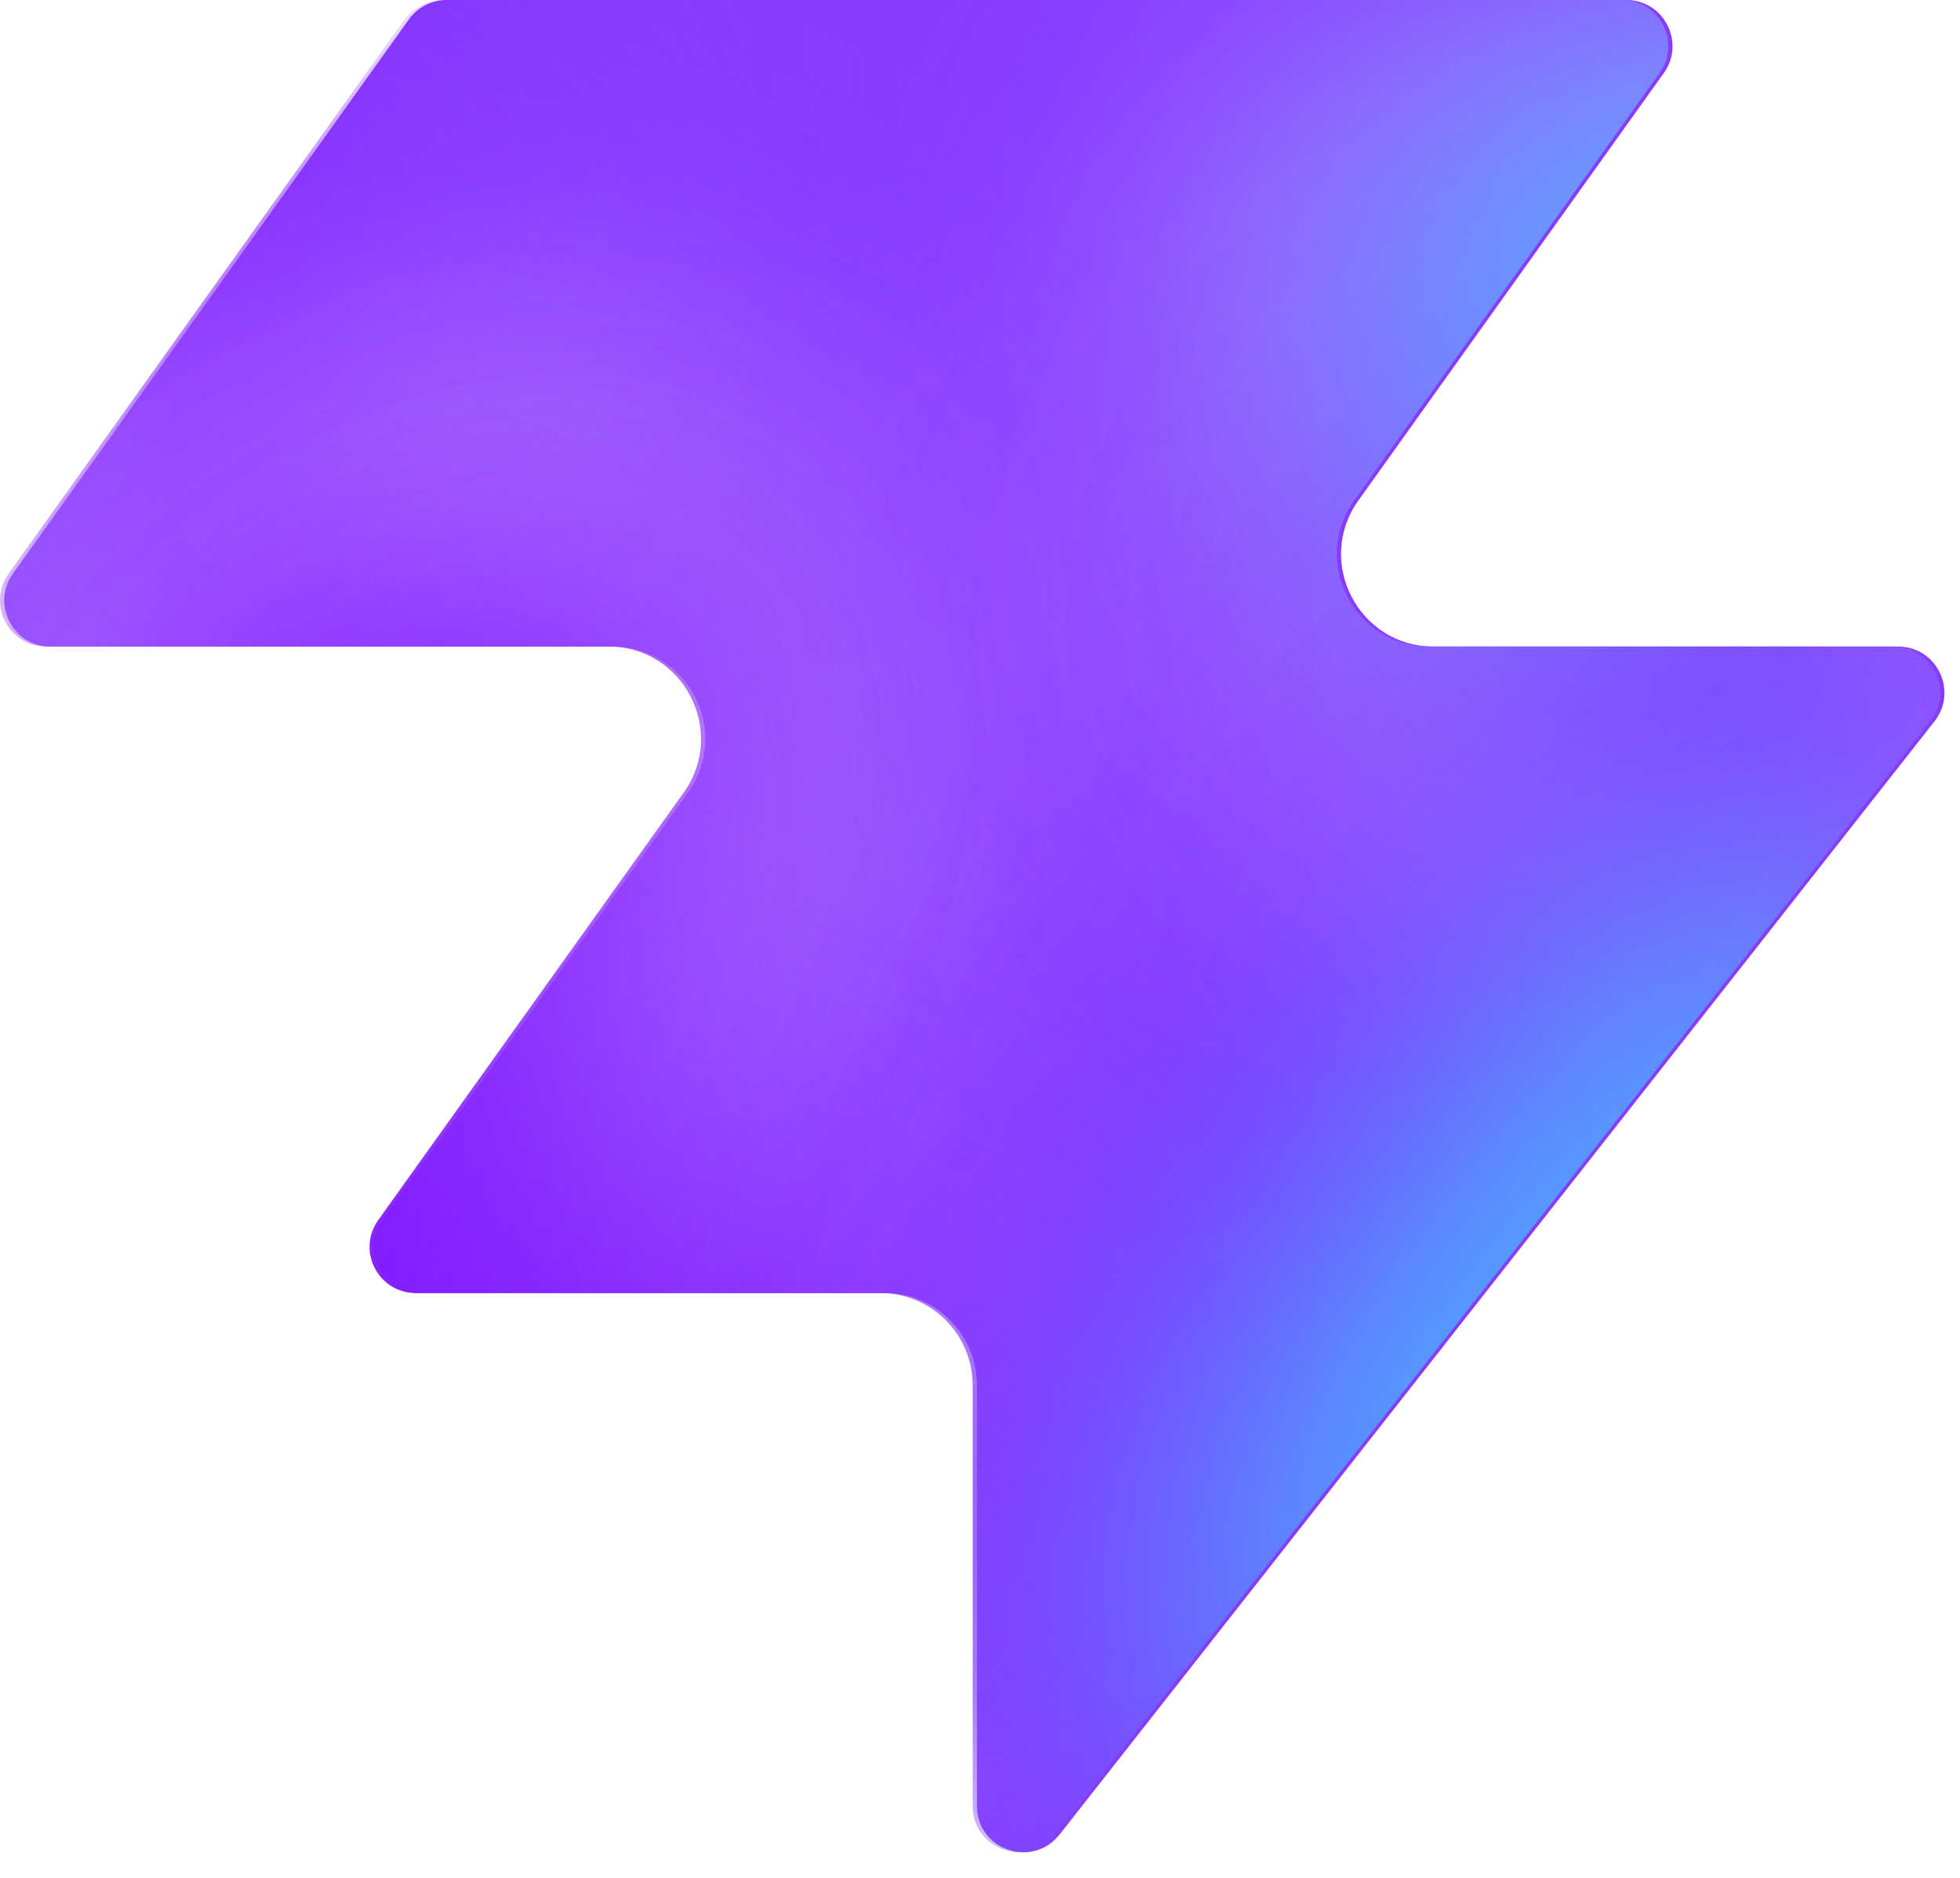
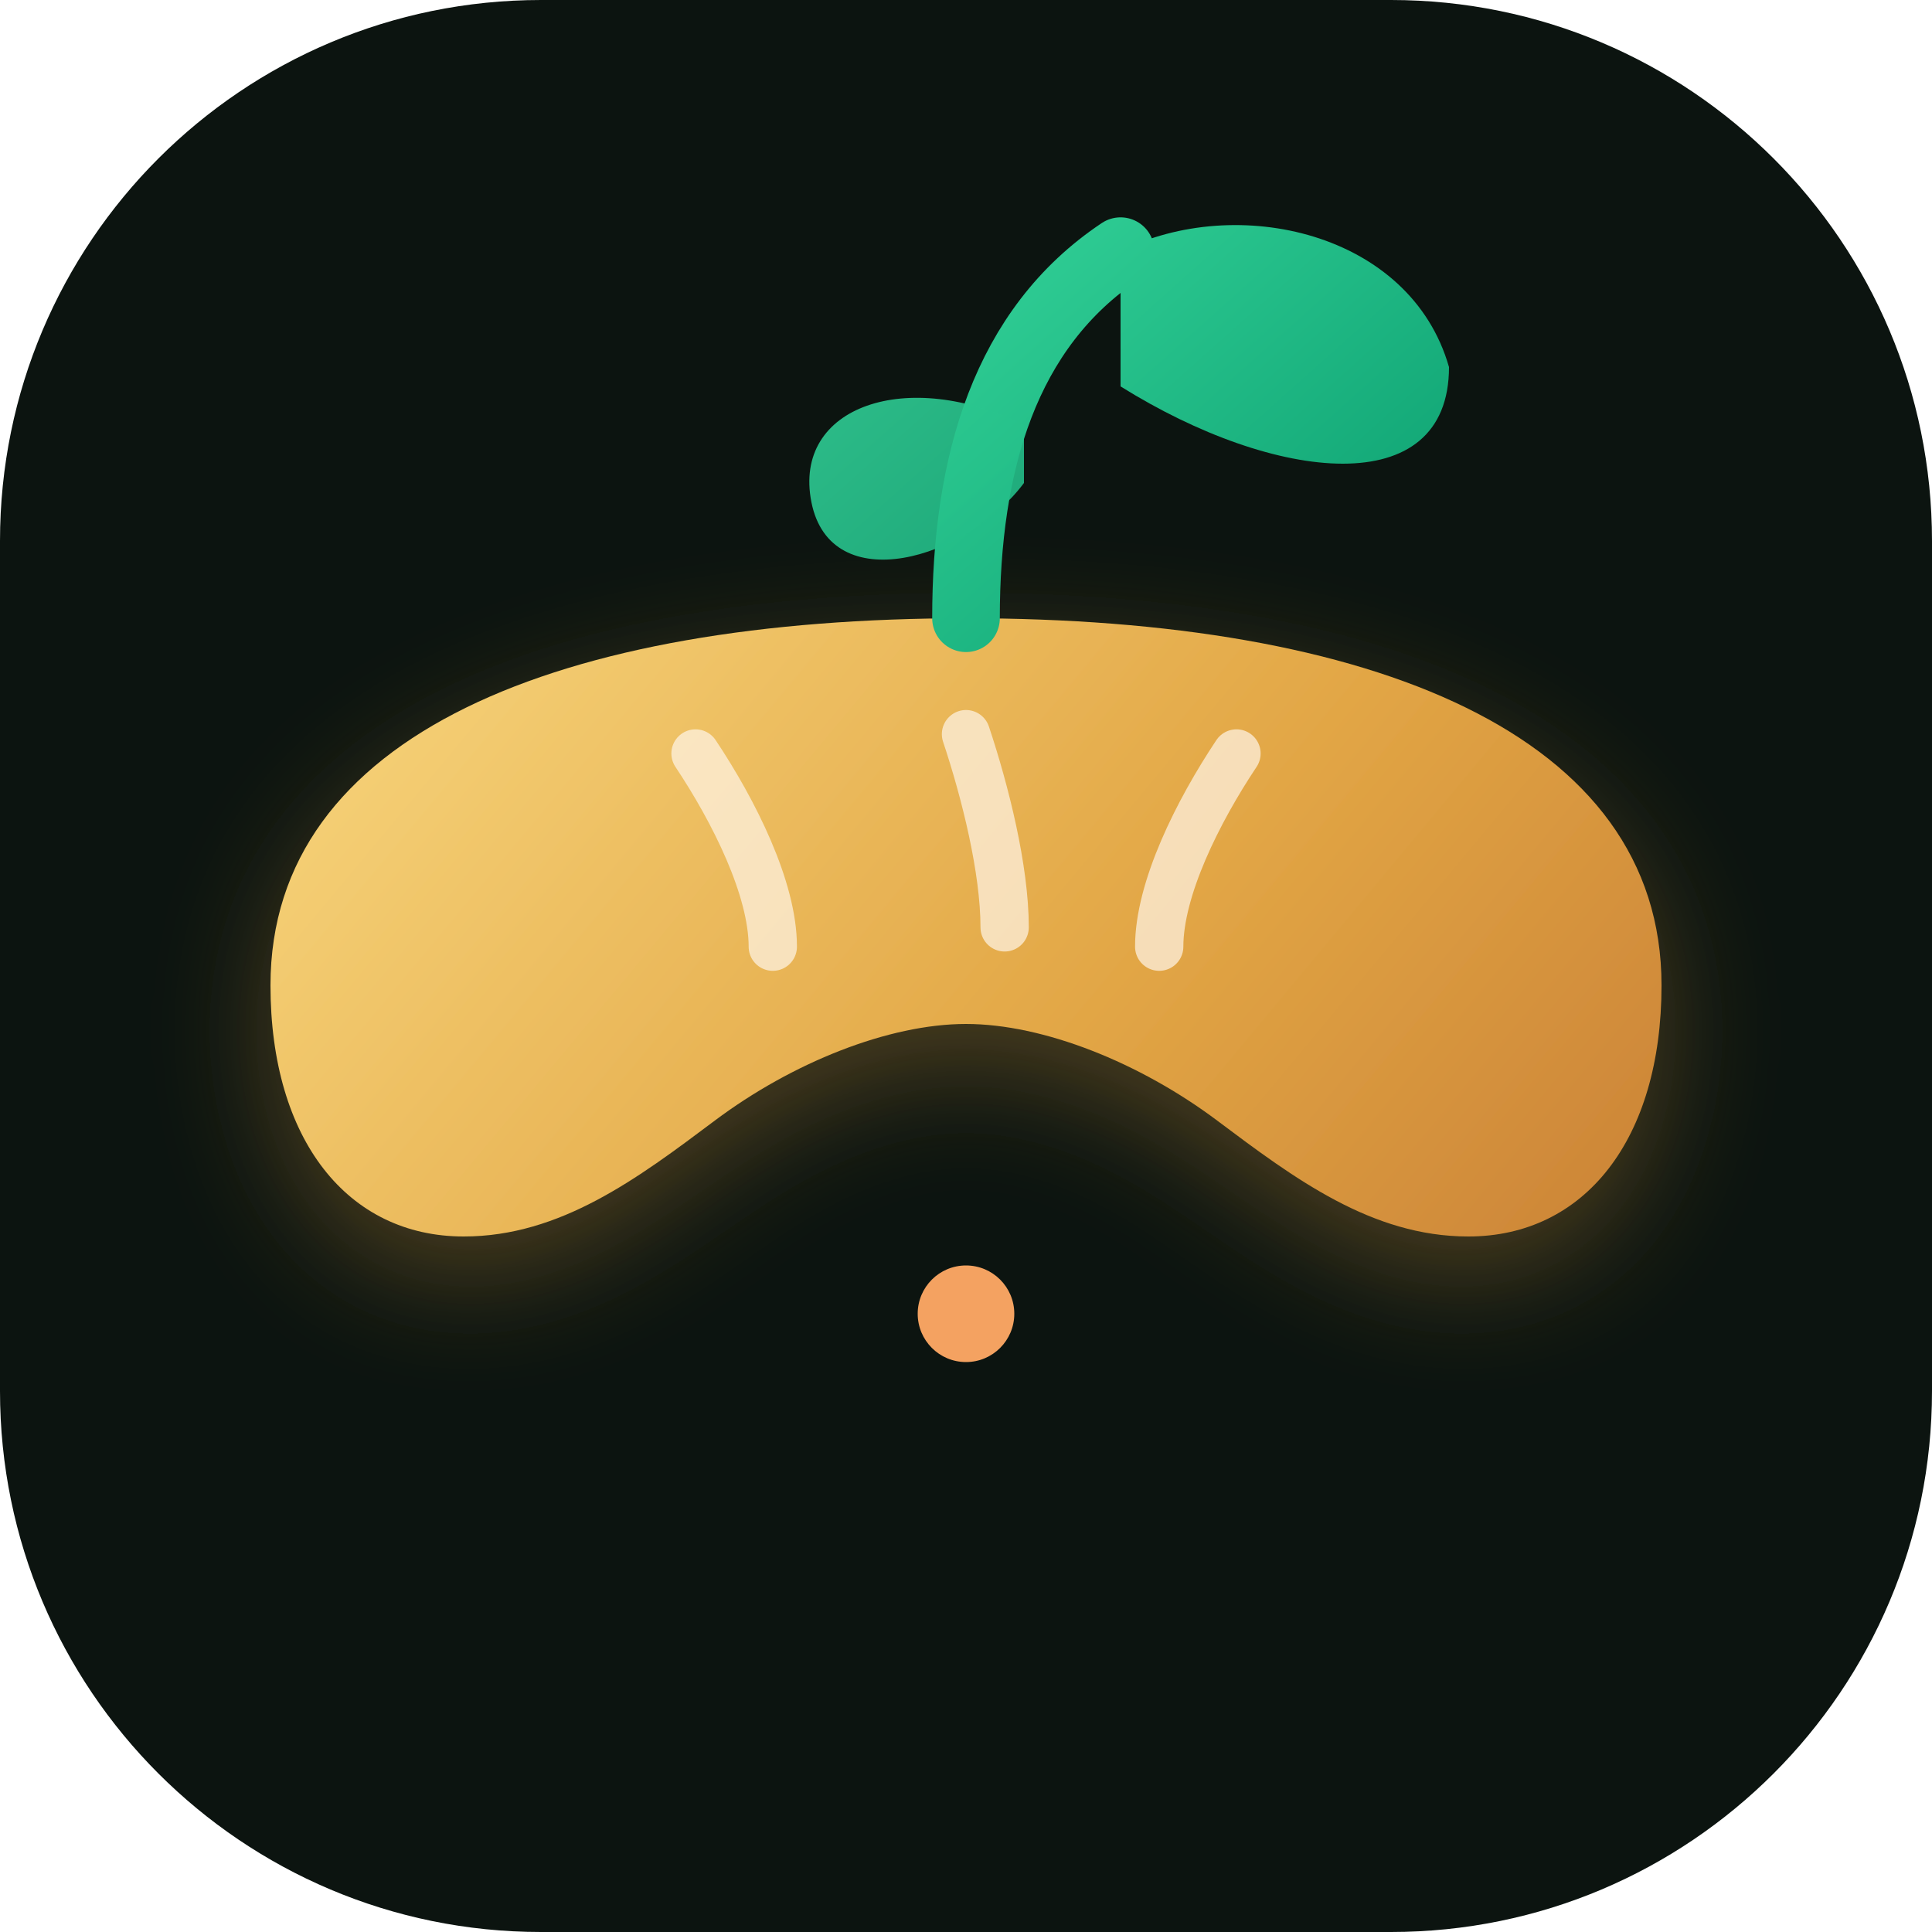
- <svg xmlns="http://www.w3.org/2000/svg" width="48" height="46" fill="none" viewBox="0 0 48 46">
-   <path fill="#863bff" d="M25.946 44.938c-.664.845-2.021.375-2.021-.698V33.937a2.26 2.26 0 0 0-2.262-2.262H10.287c-.92 0-1.456-1.04-.92-1.788l7.48-10.471c1.07-1.497 0-3.578-1.842-3.578H1.237c-.92 0-1.456-1.04-.92-1.788L10.013.474c.214-.297.556-.474.92-.474h28.894c.92 0 1.456 1.04.92 1.788l-7.48 10.471c-1.07 1.498 0 3.579 1.842 3.579h11.377c.943 0 1.473 1.088.89 1.83L25.947 44.94z" style="fill:#863bff;fill:color(display-p3 .525 .23 1);fill-opacity:1" />
-   <mask id="a" width="48" height="46" x="0" y="0" maskUnits="userSpaceOnUse" style="mask-type:alpha">
-     <path fill="#000" d="M25.842 44.938c-.664.844-2.021.375-2.021-.698V33.937a2.26 2.26 0 0 0-2.262-2.262H10.183c-.92 0-1.456-1.04-.92-1.788l7.48-10.471c1.07-1.498 0-3.579-1.842-3.579H1.133c-.92 0-1.456-1.04-.92-1.787L9.91.473c.214-.297.556-.474.92-.474h28.894c.92 0 1.456 1.04.92 1.788l-7.48 10.471c-1.07 1.498 0 3.578 1.842 3.578h11.377c.943 0 1.473 1.088.89 1.832L25.843 44.94z" style="fill:#000;fill-opacity:1" />
-   </mask>
-   <g mask="url(#a)">
-     <g filter="url(#b)">
-       <ellipse cx="5.508" cy="14.704" fill="#ede6ff" rx="5.508" ry="14.704" style="fill:#ede6ff;fill:color(display-p3 .927 .903 1);fill-opacity:1" transform="matrix(.00324 1 1 -.00324 -4.47 31.516)" />
-     </g>
-     <g filter="url(#c)">
-       <ellipse cx="10.399" cy="29.851" fill="#ede6ff" rx="10.399" ry="29.851" style="fill:#ede6ff;fill:color(display-p3 .927 .903 1);fill-opacity:1" transform="matrix(.00324 1 1 -.00324 -39.328 7.883)" />
-     </g>
-     <g filter="url(#d)">
-       <ellipse cx="5.508" cy="30.487" fill="#7e14ff" rx="5.508" ry="30.487" style="fill:#7e14ff;fill:color(display-p3 .492 .077 1);fill-opacity:1" transform="rotate(89.814 -25.913 -14.639)scale(1 -1)" />
-     </g>
-     <g filter="url(#e)">
-       <ellipse cx="5.508" cy="30.599" fill="#7e14ff" rx="5.508" ry="30.599" style="fill:#7e14ff;fill:color(display-p3 .492 .077 1);fill-opacity:1" transform="rotate(89.814 -32.644 -3.334)scale(1 -1)" />
-     </g>
-     <g filter="url(#f)">
-       <ellipse cx="5.508" cy="30.599" fill="#7e14ff" rx="5.508" ry="30.599" style="fill:#7e14ff;fill:color(display-p3 .492 .077 1);fill-opacity:1" transform="matrix(.00324 1 1 -.00324 -34.34 30.47)" />
-     </g>
-     <g filter="url(#g)">
-       <ellipse cx="14.072" cy="22.078" fill="#ede6ff" rx="14.072" ry="22.078" style="fill:#ede6ff;fill:color(display-p3 .927 .903 1);fill-opacity:1" transform="rotate(93.35 24.506 48.493)scale(-1 1)" />
-     </g>
-     <g filter="url(#h)">
-       <ellipse cx="3.47" cy="21.501" fill="#7e14ff" rx="3.47" ry="21.501" style="fill:#7e14ff;fill:color(display-p3 .492 .077 1);fill-opacity:1" transform="rotate(89.009 28.708 47.59)scale(-1 1)" />
-     </g>
-     <g filter="url(#i)">
-       <ellipse cx="3.47" cy="21.501" fill="#7e14ff" rx="3.47" ry="21.501" style="fill:#7e14ff;fill:color(display-p3 .492 .077 1);fill-opacity:1" transform="rotate(89.009 28.708 47.59)scale(-1 1)" />
-     </g>
-     <g filter="url(#j)">
-       <ellipse cx=".387" cy="8.972" fill="#7e14ff" rx="4.407" ry="29.108" style="fill:#7e14ff;fill:color(display-p3 .492 .077 1);fill-opacity:1" transform="rotate(39.51 .387 8.972)" />
-     </g>
-     <g filter="url(#k)">
-       <ellipse cx="47.523" cy="-6.092" fill="#7e14ff" rx="4.407" ry="29.108" style="fill:#7e14ff;fill:color(display-p3 .492 .077 1);fill-opacity:1" transform="rotate(37.892 47.523 -6.092)" />
-     </g>
-     <g filter="url(#l)">
-       <ellipse cx="41.412" cy="6.333" fill="#47bfff" rx="5.971" ry="9.665" style="fill:#47bfff;fill:color(display-p3 .28 .748 1);fill-opacity:1" transform="rotate(37.892 41.412 6.333)" />
-     </g>
-     <g filter="url(#m)">
-       <ellipse cx="-1.879" cy="38.332" fill="#7e14ff" rx="4.407" ry="29.108" style="fill:#7e14ff;fill:color(display-p3 .492 .077 1);fill-opacity:1" transform="rotate(37.892 -1.88 38.332)" />
-     </g>
-     <g filter="url(#n)">
-       <ellipse cx="-1.879" cy="38.332" fill="#7e14ff" rx="4.407" ry="29.108" style="fill:#7e14ff;fill:color(display-p3 .492 .077 1);fill-opacity:1" transform="rotate(37.892 -1.88 38.332)" />
-     </g>
-     <g filter="url(#o)">
-       <ellipse cx="35.651" cy="29.907" fill="#7e14ff" rx="4.407" ry="29.108" style="fill:#7e14ff;fill:color(display-p3 .492 .077 1);fill-opacity:1" transform="rotate(37.892 35.651 29.907)" />
-     </g>
-     <g filter="url(#p)">
-       <ellipse cx="38.418" cy="32.4" fill="#47bfff" rx="5.971" ry="15.297" style="fill:#47bfff;fill:color(display-p3 .28 .748 1);fill-opacity:1" transform="rotate(37.892 38.418 32.4)" />
-     </g>
-   </g>
+ <svg xmlns="http://www.w3.org/2000/svg" width="64" height="64" viewBox="0 0 100 100" fill="none">
  <defs>
-     <filter id="b" width="60.045" height="41.654" x="-19.77" y="16.149" color-interpolation-filters="sRGB" filterUnits="userSpaceOnUse">
-       <feFlood flood-opacity="0" result="BackgroundImageFix" />
-       <feBlend in="SourceGraphic" in2="BackgroundImageFix" result="shape" />
-       <feGaussianBlur result="effect1_foregroundBlur_2002_17158" stdDeviation="7.659" />
-     </filter>
-     <filter id="c" width="90.34" height="51.437" x="-54.613" y="-7.533" color-interpolation-filters="sRGB" filterUnits="userSpaceOnUse">
-       <feFlood flood-opacity="0" result="BackgroundImageFix" />
-       <feBlend in="SourceGraphic" in2="BackgroundImageFix" result="shape" />
-       <feGaussianBlur result="effect1_foregroundBlur_2002_17158" stdDeviation="7.659" />
-     </filter>
-     <filter id="d" width="79.355" height="29.4" x="-49.64" y="2.03" color-interpolation-filters="sRGB" filterUnits="userSpaceOnUse">
-       <feFlood flood-opacity="0" result="BackgroundImageFix" />
-       <feBlend in="SourceGraphic" in2="BackgroundImageFix" result="shape" />
-       <feGaussianBlur result="effect1_foregroundBlur_2002_17158" stdDeviation="4.596" />
-     </filter>
-     <filter id="e" width="79.579" height="29.4" x="-45.045" y="20.029" color-interpolation-filters="sRGB" filterUnits="userSpaceOnUse">
-       <feFlood flood-opacity="0" result="BackgroundImageFix" />
-       <feBlend in="SourceGraphic" in2="BackgroundImageFix" result="shape" />
-       <feGaussianBlur result="effect1_foregroundBlur_2002_17158" stdDeviation="4.596" />
-     </filter>
-     <filter id="f" width="79.579" height="29.4" x="-43.513" y="21.178" color-interpolation-filters="sRGB" filterUnits="userSpaceOnUse">
-       <feFlood flood-opacity="0" result="BackgroundImageFix" />
-       <feBlend in="SourceGraphic" in2="BackgroundImageFix" result="shape" />
-       <feGaussianBlur result="effect1_foregroundBlur_2002_17158" stdDeviation="4.596" />
-     </filter>
-     <filter id="g" width="74.749" height="58.852" x="15.756" y="-17.901" color-interpolation-filters="sRGB" filterUnits="userSpaceOnUse">
-       <feFlood flood-opacity="0" result="BackgroundImageFix" />
-       <feBlend in="SourceGraphic" in2="BackgroundImageFix" result="shape" />
-       <feGaussianBlur result="effect1_foregroundBlur_2002_17158" stdDeviation="7.659" />
-     </filter>
-     <filter id="h" width="61.377" height="25.362" x="23.548" y="2.284" color-interpolation-filters="sRGB" filterUnits="userSpaceOnUse">
-       <feFlood flood-opacity="0" result="BackgroundImageFix" />
-       <feBlend in="SourceGraphic" in2="BackgroundImageFix" result="shape" />
-       <feGaussianBlur result="effect1_foregroundBlur_2002_17158" stdDeviation="4.596" />
-     </filter>
-     <filter id="i" width="61.377" height="25.362" x="23.548" y="2.284" color-interpolation-filters="sRGB" filterUnits="userSpaceOnUse">
-       <feFlood flood-opacity="0" result="BackgroundImageFix" />
-       <feBlend in="SourceGraphic" in2="BackgroundImageFix" result="shape" />
-       <feGaussianBlur result="effect1_foregroundBlur_2002_17158" stdDeviation="4.596" />
-     </filter>
-     <filter id="j" width="56.045" height="63.649" x="-27.636" y="-22.853" color-interpolation-filters="sRGB" filterUnits="userSpaceOnUse">
-       <feFlood flood-opacity="0" result="BackgroundImageFix" />
-       <feBlend in="SourceGraphic" in2="BackgroundImageFix" result="shape" />
-       <feGaussianBlur result="effect1_foregroundBlur_2002_17158" stdDeviation="4.596" />
-     </filter>
-     <filter id="k" width="54.814" height="64.646" x="20.116" y="-38.415" color-interpolation-filters="sRGB" filterUnits="userSpaceOnUse">
-       <feFlood flood-opacity="0" result="BackgroundImageFix" />
-       <feBlend in="SourceGraphic" in2="BackgroundImageFix" result="shape" />
-       <feGaussianBlur result="effect1_foregroundBlur_2002_17158" stdDeviation="4.596" />
-     </filter>
-     <filter id="l" width="33.541" height="35.313" x="24.641" y="-11.323" color-interpolation-filters="sRGB" filterUnits="userSpaceOnUse">
-       <feFlood flood-opacity="0" result="BackgroundImageFix" />
-       <feBlend in="SourceGraphic" in2="BackgroundImageFix" result="shape" />
-       <feGaussianBlur result="effect1_foregroundBlur_2002_17158" stdDeviation="4.596" />
-     </filter>
-     <filter id="m" width="54.814" height="64.646" x="-29.286" y="6.009" color-interpolation-filters="sRGB" filterUnits="userSpaceOnUse">
-       <feFlood flood-opacity="0" result="BackgroundImageFix" />
-       <feBlend in="SourceGraphic" in2="BackgroundImageFix" result="shape" />
-       <feGaussianBlur result="effect1_foregroundBlur_2002_17158" stdDeviation="4.596" />
-     </filter>
-     <filter id="n" width="54.814" height="64.646" x="-29.286" y="6.009" color-interpolation-filters="sRGB" filterUnits="userSpaceOnUse">
-       <feFlood flood-opacity="0" result="BackgroundImageFix" />
-       <feBlend in="SourceGraphic" in2="BackgroundImageFix" result="shape" />
-       <feGaussianBlur result="effect1_foregroundBlur_2002_17158" stdDeviation="4.596" />
-     </filter>
-     <filter id="o" width="54.814" height="64.646" x="8.244" y="-2.416" color-interpolation-filters="sRGB" filterUnits="userSpaceOnUse">
-       <feFlood flood-opacity="0" result="BackgroundImageFix" />
-       <feBlend in="SourceGraphic" in2="BackgroundImageFix" result="shape" />
-       <feGaussianBlur result="effect1_foregroundBlur_2002_17158" stdDeviation="4.596" />
-     </filter>
-     <filter id="p" width="39.409" height="43.623" x="18.713" y="10.588" color-interpolation-filters="sRGB" filterUnits="userSpaceOnUse">
-       <feFlood flood-opacity="0" result="BackgroundImageFix" />
-       <feBlend in="SourceGraphic" in2="BackgroundImageFix" result="shape" />
-       <feGaussianBlur result="effect1_foregroundBlur_2002_17158" stdDeviation="4.596" />
+     <linearGradient id="loafGrad" x1="20" y1="35" x2="80" y2="85" gradientUnits="userSpaceOnUse">
+       <stop offset="0%" stop-color="#F5D076" />
+       <stop offset="50%" stop-color="#E2A645" />
+       <stop offset="100%" stop-color="#C47832" />
+     </linearGradient>
+     <linearGradient id="sproutGrad" x1="50" y1="10" x2="75" y2="38" gradientUnits="userSpaceOnUse">
+       <stop offset="0%" stop-color="#34D399" />
+       <stop offset="100%" stop-color="#059669" />
+     </linearGradient>
+     <filter id="glow" x="0" y="0" width="100" height="100" filterUnits="userSpaceOnUse">
+       <feDropShadow dx="0" dy="2" stdDeviation="3" flood-color="#E2A645" flood-opacity="0.3" />
    </filter>
  </defs>
+   <rect width="100" height="100" rx="28" fill="#0C1410" />
+   <path d="M24 64C18 64 14 59 14 51C14 38 29 32 50 32C71 32 86 38 86 51C86 59 82 64 76 64C71 64 67 61 63 58C59 55 54 53 50 53C46 53 41 55 37 58C33 61 29 64 24 64Z" fill="url(#loafGrad)" filter="url(#glow)" />
+   <path d="M36 39C38 42 40 46 40 49" stroke="#FFF6E8" stroke-width="2.5" stroke-linecap="round" stroke-opacity="0.7" />
+   <path d="M50 38C51 41 52 45 52 48" stroke="#FFF6E8" stroke-width="2.5" stroke-linecap="round" stroke-opacity="0.7" />
+   <path d="M64 39C62 42 60 46 60 49" stroke="#FFF6E8" stroke-width="2.5" stroke-linecap="round" stroke-opacity="0.7" />
+   <path d="M50 32C50 24 52 17 58 13" stroke="url(#sproutGrad)" stroke-width="3.5" stroke-linecap="round" />
+   <path d="M58 13C64 10 73 12 75 19C75 26 66 25 58 20" fill="url(#sproutGrad)" />
+   <path d="M53 22C47 19 41 21 42 26C43 31 50 29 53 25" fill="url(#sproutGrad)" fill-opacity="0.9" />
+   <circle cx="50" cy="68" r="2.5" fill="#F4A261" />
</svg>
